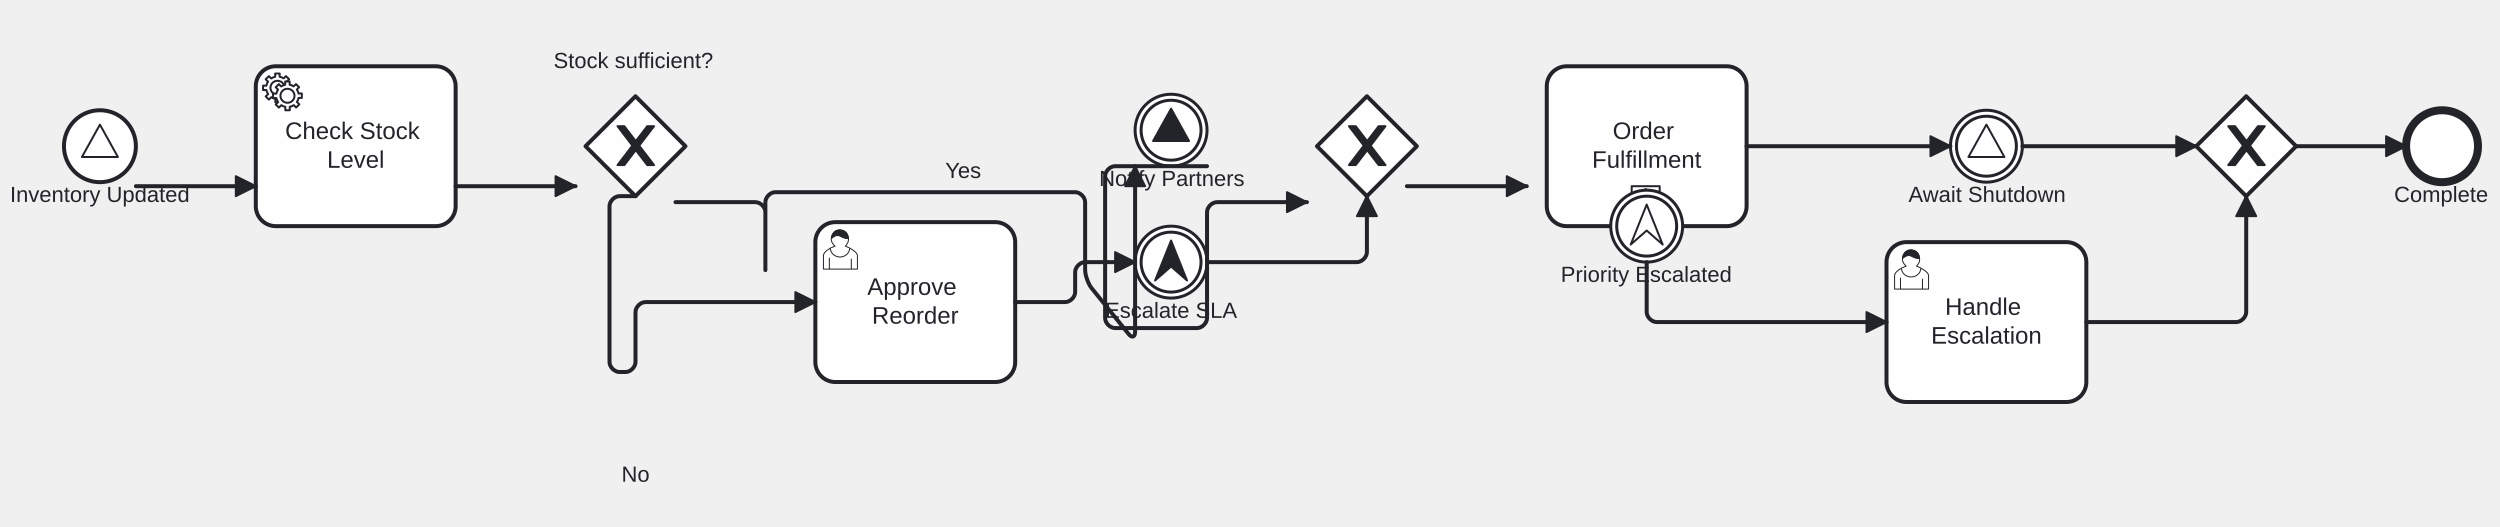
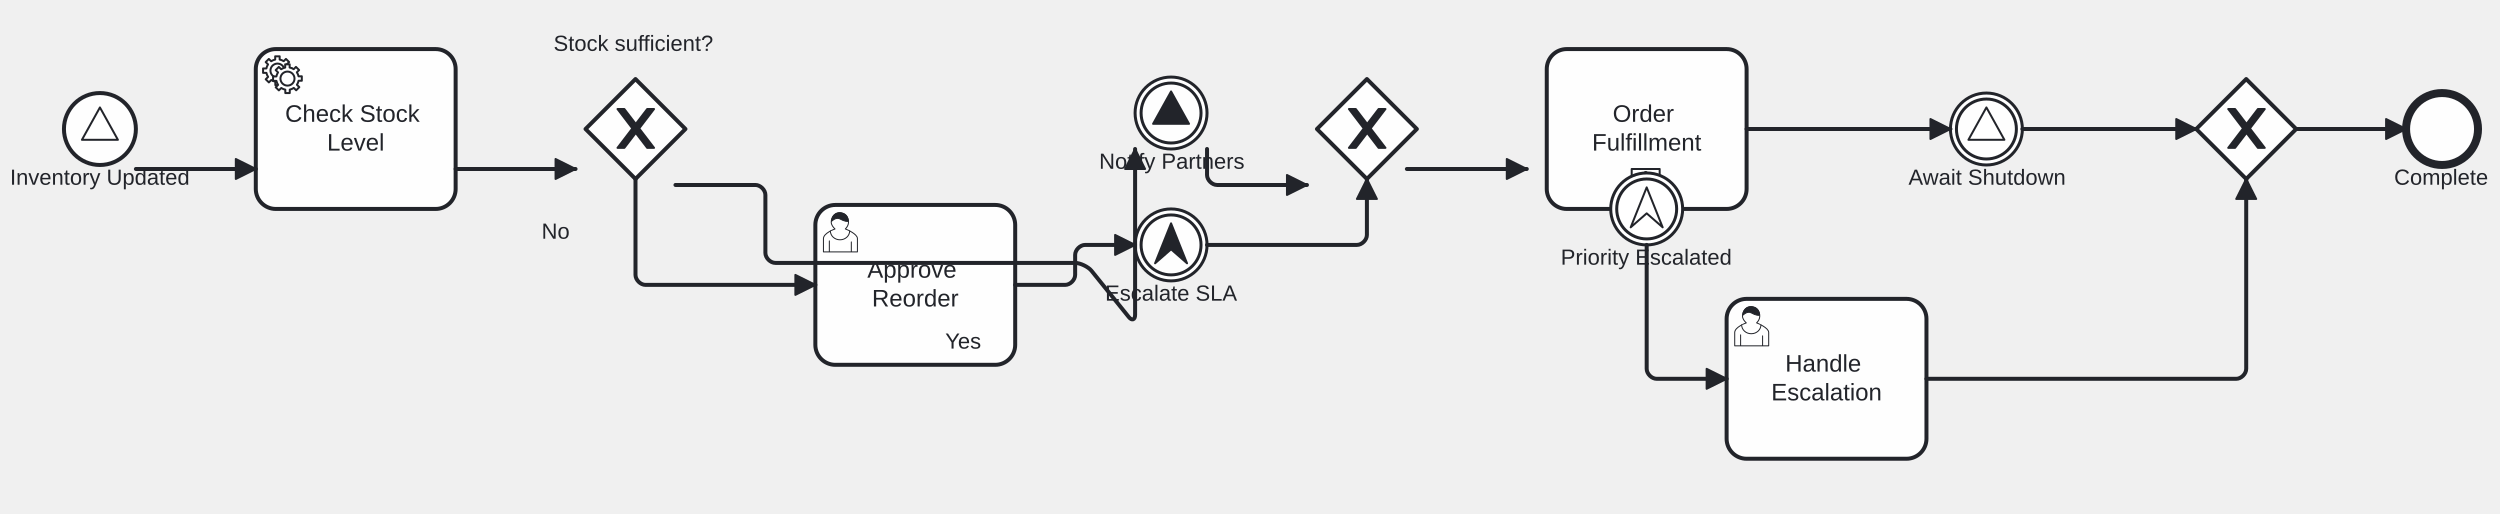
- <svg xmlns="http://www.w3.org/2000/svg" width="1411" height="297" viewBox="160 60 1251 237" version="1.1">
+ <svg xmlns="http://www.w3.org/2000/svg" width="1411" height="290" viewBox="160 66 1251 236" version="1.1">
  <g class="djs-group">
    <g class="djs-element djs-shape" data-element-id="SignalStart" style="display: block;" transform="translate(192, 102)">
      <g class="djs-visual">
        <circle cx="18" cy="18" r="18" style="stroke-linecap: round; stroke-linejoin: round; stroke: hsl(225, 10%, 15%); stroke-width: 2px; fill: white; fill-opacity: 0.95;" />
        <path style="fill: white; stroke-linecap: round; stroke-linejoin: round; stroke: hsl(225, 10%, 15%); stroke-width: 1px;" d="M 18,7.2 l 9,16.2 l -18,0 Z" />
      </g>
      <rect style="fill: none; stroke-opacity: 0; stroke: white; stroke-width: 15px;" class="djs-hit djs-hit-all" x="0" y="0" width="36" height="36" />
      <circle cx="18" cy="18" r="23" style="fill: none;" class="djs-outline" />
    </g>
  </g>
  <g class="djs-group">
    <g class="djs-element djs-shape" data-element-id="CheckStock" style="display: block;" transform="translate(288, 80)">
      <g class="djs-visual">
        <rect x="0" y="0" width="100" height="80" rx="10" ry="10" style="stroke-linecap: round; stroke-linejoin: round; stroke: hsl(225, 10%, 15%); stroke-width: 2px; fill: white; fill-opacity: 0.95;" />
        <text style="font-family: Arial, sans-serif; font-size: 12px; font-weight: normal; fill: hsl(225, 10%, 15%);" lineHeight="1.2" class="djs-label">
          <tspan x="14.654" y="36.4">Check Stock </tspan>
          <tspan x="35.66" y="50.8">Level</tspan>
        </text>
        <circle cx="5" cy="5" r="5" style="stroke-linecap: round; stroke-linejoin: round; stroke: none; stroke-width: 2px; fill: white;" transform="translate(6, 6)" />
        <path style="fill: white; stroke-linecap: round; stroke-linejoin: round; stroke: hsl(225, 10%, 15%); stroke-width: 1px;" d="m 12,18 v -1.713 c 0.352,-0.07 0.704,-0.178 1.048,-0.321 0.344,-0.145 0.666,-0.321 0.966,-0.521 l 1.194,1.18 1.567,-1.577 -1.195,-1.18 c 0.403,-0.614 0.683,-1.299 0.825,-2.018 l 1.622,-0.01 v -2.22 l -1.637,0.01 c -0.073,-0.352 -0.178,-0.7 -0.324,-1.044 -0.145,-0.344 -0.321,-0.664 -0.523,-0.962 l 1.131,-1.136 -1.583,-1.563 -1.13,1.136 c -0.614,-0.401 -1.303,-0.681 -2.023,-0.822 l 0.009,-1.619 h -2.241 l 0.004,1.631 c -0.354,0.074 -0.705,0.18 -1.05,0.324 -0.344,0.144 -0.665,0.321 -0.964,0.52 l -1.17,-1.158 -1.567,1.579 1.168,1.157 c -0.403,0.613 -0.683,1.298 -0.825,2.017 l -1.659,0.003 v 2.222 l 1.672,-0.006 c 0.073,0.351 0.18,0.702 0.324,1.045 0.145,0.344 0.321,0.664 0.523,0.961 l -1.199,1.197 1.584,1.56 1.196,-1.193 c 0.614,0.403 1.303,0.682 2.023,0.823 l 7.19e-4,1.699 h 2.227 z m 0.221,-3.996 c -1.789,0.75 -3.858,-0.093 -4.61,-1.874 -0.752,-1.783 0.091,-3.846 1.88,-4.596 1.788,-0.749 3.857,0.093 4.609,1.874 0.752,1.782 -0.091,3.846 -1.88,4.596 z" />
        <circle cx="5" cy="5" r="5" style="stroke-linecap: round; stroke-linejoin: round; stroke: none; stroke-width: 2px; fill: white;" transform="translate(11, 10)" />
        <path style="fill: white; stroke-linecap: round; stroke-linejoin: round; stroke: hsl(225, 10%, 15%); stroke-width: 1px;" d="m 17,22 v -1.713 c 0.352,-0.07 0.704,-0.178 1.048,-0.321 0.344,-0.145 0.666,-0.321 0.966,-0.521 l 1.194,1.18 1.567,-1.577 -1.195,-1.18 c 0.403,-0.614 0.683,-1.299 0.825,-2.018 l 1.622,-0.01 v -2.22 l -1.637,0.01 c -0.073,-0.352 -0.178,-0.7 -0.324,-1.044 -0.145,-0.344 -0.321,-0.664 -0.523,-0.962 l 1.131,-1.136 -1.583,-1.563 -1.13,1.136 c -0.614,-0.401 -1.303,-0.681 -2.023,-0.822 l 0.009,-1.619 h -2.241 l 0.004,1.631 c -0.354,0.074 -0.705,0.18 -1.05,0.324 -0.344,0.144 -0.665,0.321 -0.964,0.52 l -1.17,-1.158 -1.567,1.579 1.168,1.157 c -0.403,0.613 -0.683,1.298 -0.825,2.017 l -1.659,0.003 v 2.222 l 1.672,-0.006 c 0.073,0.351 0.18,0.702 0.324,1.045 0.145,0.344 0.321,0.664 0.523,0.961 l -1.199,1.197 1.584,1.56 1.196,-1.193 c 0.614,0.403 1.303,0.682 2.023,0.823 l 7.19e-4,1.699 h 2.227 z m 0.221,-3.996 c -1.789,0.75 -3.858,-0.093 -4.61,-1.874 -0.752,-1.783 0.091,-3.846 1.88,-4.596 1.788,-0.749 3.857,0.093 4.609,1.874 0.752,1.782 -0.091,3.846 -1.88,4.596 z" />
      </g>
      <rect style="fill: none; stroke-opacity: 0; stroke: white; stroke-width: 15px;" class="djs-hit djs-hit-all" x="0" y="0" width="100" height="80" />
      <rect x="-5" y="-5" rx="14" width="110" height="90" style="fill: none;" class="djs-outline" />
    </g>
  </g>
  <g class="djs-group">
    <g class="djs-element djs-shape" data-element-id="GW_StockLevel" style="display: block;" transform="translate(453, 95)">
      <g class="djs-visual">
        <polygon style="stroke-linecap: round; stroke-linejoin: round; stroke: hsl(225, 10%, 15%); stroke-width: 2px; fill: white; fill-opacity: 0.95;" points="25,0 50,25 25,50 0,25" />
        <path style="fill: hsl(225, 10%, 15%); stroke-linecap: round; stroke-linejoin: round; stroke: hsl(225, 10%, 15%); stroke-width: 1px;" d="m 16,15 7.429,9.714 -7.429,9.714 3.429,0 5.714,-7.464 5.714,7.464 3.429,0 -7.429,-9.714 7.429,-9.714 -3.429,0 -5.714,7.464 -5.714,-7.464 -3.429,0 z" />
      </g>
      <rect style="fill: none; stroke-opacity: 0; stroke: white; stroke-width: 15px;" class="djs-hit djs-hit-all" x="0" y="0" width="50" height="50" />
      <rect style="transform-box: fill-box; transform: rotate(45deg); transform-origin: center; fill: none;" x="2" y="2" rx="4" width="46" height="46" class="djs-outline" />
    </g>
  </g>
  <g class="djs-group">
    <g class="djs-element djs-shape" data-element-id="ThrowSignal" style="display: block;" transform="translate(728, 94)">
      <g class="djs-visual">
        <circle cx="18" cy="18" r="18" style="stroke-linecap: round; stroke-linejoin: round; stroke: hsl(225, 10%, 15%); stroke-width: 1.5px; fill: white; fill-opacity: 0.95;" />
        <circle cx="18" cy="18" r="15" style="stroke-linecap: round; stroke-linejoin: round; stroke: hsl(225, 10%, 15%); stroke-width: 1.5px; fill: none;" />
        <path style="fill: hsl(225, 10%, 15%); stroke-linecap: round; stroke-linejoin: round; stroke: hsl(225, 10%, 15%); stroke-width: 1px;" d="M 18,7.2 l 9,16.2 l -18,0 Z" />
      </g>
      <rect style="fill: none; stroke-opacity: 0; stroke: white; stroke-width: 15px;" class="djs-hit djs-hit-all" x="0" y="0" width="36" height="36" />
      <circle cx="18" cy="18" r="23" style="fill: none;" class="djs-outline" />
    </g>
  </g>
  <g class="djs-group">
    <g class="djs-element djs-shape" data-element-id="ReorderTask" style="display: block;" transform="translate(568, 158)">
      <g class="djs-visual">
        <rect x="0" y="0" width="100" height="80" rx="10" ry="10" style="stroke-linecap: round; stroke-linejoin: round; stroke: hsl(225, 10%, 15%); stroke-width: 2px; fill: white; fill-opacity: 0.95;" />
        <text style="font-family: Arial, sans-serif; font-size: 12px; font-weight: normal; fill: hsl(225, 10%, 15%);" lineHeight="1.2" class="djs-label">
          <tspan x="25.988" y="36.4">Approve </tspan>
          <tspan x="28.328" y="50.8">Reorder</tspan>
        </text>
        <path style="fill: white; stroke-linecap: round; stroke-linejoin: round; stroke: hsl(225, 10%, 15%); stroke-width: 0.5px;" d="m 15,12 c 0.909,-0.845 1.594,-2.049 1.594,-3.385 0,-2.554 -1.805,-4.622 -4.357,-4.622 -2.552,0 -4.288,2.068 -4.288,4.622 0,1.348 0.974,2.562 1.896,3.405 -0.529,0.187 -5.669,2.097 -5.794,4.756 v 6.718 h 17 v -6.718 c 0,-2.298 -5.528,-4.595 -6.051,-4.776 zm -8,6 l 0,5.5 m 11,0 l 0,-5" />
        <path style="fill: white; stroke-linecap: round; stroke-linejoin: round; stroke: hsl(225, 10%, 15%); stroke-width: 0.5px;" d="m 15,12 m 2.162,1.009 c 0,2.447 -2.158,4.431 -4.821,4.431 -2.665,0 -4.822,-1.981 -4.822,-4.431 " />
        <path style="fill: hsl(225, 10%, 15%); stroke-linecap: round; stroke-linejoin: round; stroke: hsl(225, 10%, 15%); stroke-width: 0.5px;" d="m 15,12 m -6.9,-3.80 c 0,0 2.251,-2.358 4.274,-1.177 2.024,1.181 4.221,1.537 4.124,0.965 -0.098,-0.57 -0.117,-3.791 -4.191,-4.136 -3.575,0.001 -4.208,3.367 -4.207,4.348 z" />
      </g>
      <rect style="fill: none; stroke-opacity: 0; stroke: white; stroke-width: 15px;" class="djs-hit djs-hit-all" x="0" y="0" width="100" height="80" />
      <rect x="-5" y="-5" rx="14" width="110" height="90" style="fill: none;" class="djs-outline" />
    </g>
  </g>
  <g class="djs-group">
    <g class="djs-element djs-shape" data-element-id="ThrowEscalation" style="display: block;" transform="translate(728, 160)">
      <g class="djs-visual">
        <circle cx="18" cy="18" r="18" style="stroke-linecap: round; stroke-linejoin: round; stroke: hsl(225, 10%, 15%); stroke-width: 1.5px; fill: white; fill-opacity: 0.95;" />
        <circle cx="18" cy="18" r="15" style="stroke-linecap: round; stroke-linejoin: round; stroke: hsl(225, 10%, 15%); stroke-width: 1.5px; fill: none;" />
        <path style="fill: hsl(225, 10%, 15%); stroke-linecap: round; stroke-linejoin: round; stroke: hsl(225, 10%, 15%); stroke-width: 1px;" d="M 18,7.2 l 8,20 l -8,-7 l -8,7 Z" />
      </g>
      <rect style="fill: none; stroke-opacity: 0; stroke: white; stroke-width: 15px;" class="djs-hit djs-hit-all" x="0" y="0" width="36" height="36" />
      <circle cx="18" cy="18" r="23" style="fill: none;" class="djs-outline" />
    </g>
  </g>
  <g class="djs-group">
    <g class="djs-element djs-shape" data-element-id="GW_Merge" style="display: block;" transform="translate(819, 95)">
      <g class="djs-visual">
        <polygon style="stroke-linecap: round; stroke-linejoin: round; stroke: hsl(225, 10%, 15%); stroke-width: 2px; fill: white; fill-opacity: 0.95;" points="25,0 50,25 25,50 0,25" />
        <path style="fill: hsl(225, 10%, 15%); stroke-linecap: round; stroke-linejoin: round; stroke: hsl(225, 10%, 15%); stroke-width: 1px;" d="m 16,15 7.429,9.714 -7.429,9.714 3.429,0 5.714,-7.464 5.714,7.464 3.429,0 -7.429,-9.714 7.429,-9.714 -3.429,0 -5.714,7.464 -5.714,-7.464 -3.429,0 z" />
      </g>
      <rect style="fill: none; stroke-opacity: 0; stroke: white; stroke-width: 15px;" class="djs-hit djs-hit-all" x="0" y="0" width="50" height="50" />
      <rect style="transform-box: fill-box; transform: rotate(45deg); transform-origin: center; fill: none;" x="2" y="2" rx="4" width="46" height="46" class="djs-outline" />
    </g>
  </g>
  <g class="djs-group">
-     <g class="djs-element djs-shape" data-element-id="HandleEscalation" style="display: block;" transform="translate(1104, 168)">
+     <g class="djs-element djs-shape" data-element-id="HandleEscalation" style="display: block;" transform="translate(1024, 205)">
      <g class="djs-visual">
        <rect x="0" y="0" width="100" height="80" rx="10" ry="10" style="stroke-linecap: round; stroke-linejoin: round; stroke: hsl(225, 10%, 15%); stroke-width: 2px; fill: white; fill-opacity: 0.95;" />
        <text style="font-family: Arial, sans-serif; font-size: 12px; font-weight: normal; fill: hsl(225, 10%, 15%);" lineHeight="1.2" class="djs-label">
          <tspan x="29.324" y="36.4">Handle </tspan>
          <tspan x="22.322" y="50.8">Escalation</tspan>
        </text>
        <path style="fill: white; stroke-linecap: round; stroke-linejoin: round; stroke: hsl(225, 10%, 15%); stroke-width: 0.5px;" d="m 15,12 c 0.909,-0.845 1.594,-2.049 1.594,-3.385 0,-2.554 -1.805,-4.622 -4.357,-4.622 -2.552,0 -4.288,2.068 -4.288,4.622 0,1.348 0.974,2.562 1.896,3.405 -0.529,0.187 -5.669,2.097 -5.794,4.756 v 6.718 h 17 v -6.718 c 0,-2.298 -5.528,-4.595 -6.051,-4.776 zm -8,6 l 0,5.5 m 11,0 l 0,-5" />
        <path style="fill: white; stroke-linecap: round; stroke-linejoin: round; stroke: hsl(225, 10%, 15%); stroke-width: 0.5px;" d="m 15,12 m 2.162,1.009 c 0,2.447 -2.158,4.431 -4.821,4.431 -2.665,0 -4.822,-1.981 -4.822,-4.431 " />
        <path style="fill: hsl(225, 10%, 15%); stroke-linecap: round; stroke-linejoin: round; stroke: hsl(225, 10%, 15%); stroke-width: 0.5px;" d="m 15,12 m -6.9,-3.80 c 0,0 2.251,-2.358 4.274,-1.177 2.024,1.181 4.221,1.537 4.124,0.965 -0.098,-0.57 -0.117,-3.791 -4.191,-4.136 -3.575,0.001 -4.208,3.367 -4.207,4.348 z" />
      </g>
      <rect style="fill: none; stroke-opacity: 0; stroke: white; stroke-width: 15px;" class="djs-hit djs-hit-all" x="0" y="0" width="100" height="80" />
      <rect x="-5" y="-5" rx="14" width="110" height="90" style="fill: none;" class="djs-outline" />
    </g>
  </g>
  <g class="djs-group">
    <g class="djs-element djs-shape" data-element-id="CatchSignal" style="display: block;" transform="translate(1136, 102)">
      <g class="djs-visual">
        <circle cx="18" cy="18" r="18" style="stroke-linecap: round; stroke-linejoin: round; stroke: hsl(225, 10%, 15%); stroke-width: 1.5px; fill: white; fill-opacity: 0.95;" />
        <circle cx="18" cy="18" r="15" style="stroke-linecap: round; stroke-linejoin: round; stroke: hsl(225, 10%, 15%); stroke-width: 1.5px; fill: none;" />
        <path style="fill: white; stroke-linecap: round; stroke-linejoin: round; stroke: hsl(225, 10%, 15%); stroke-width: 1px;" d="M 18,7.2 l 9,16.2 l -18,0 Z" />
      </g>
      <rect style="fill: none; stroke-opacity: 0; stroke: white; stroke-width: 15px;" class="djs-hit djs-hit-all" x="0" y="0" width="36" height="36" />
      <circle cx="18" cy="18" r="23" style="fill: none;" class="djs-outline" />
    </g>
  </g>
  <g class="djs-group">
    <g class="djs-element djs-shape" data-element-id="GW_Final" style="display: block;" transform="translate(1259, 95)">
      <g class="djs-visual">
        <polygon style="stroke-linecap: round; stroke-linejoin: round; stroke: hsl(225, 10%, 15%); stroke-width: 2px; fill: white; fill-opacity: 0.95;" points="25,0 50,25 25,50 0,25" />
        <path style="fill: hsl(225, 10%, 15%); stroke-linecap: round; stroke-linejoin: round; stroke: hsl(225, 10%, 15%); stroke-width: 1px;" d="m 16,15 7.429,9.714 -7.429,9.714 3.429,0 5.714,-7.464 5.714,7.464 3.429,0 -7.429,-9.714 7.429,-9.714 -3.429,0 -5.714,7.464 -5.714,-7.464 -3.429,0 z" />
      </g>
      <rect style="fill: none; stroke-opacity: 0; stroke: white; stroke-width: 15px;" class="djs-hit djs-hit-all" x="0" y="0" width="50" height="50" />
      <rect style="transform-box: fill-box; transform: rotate(45deg); transform-origin: center; fill: none;" x="2" y="2" rx="4" width="46" height="46" class="djs-outline" />
    </g>
  </g>
  <g class="djs-group">
    <g class="djs-element djs-shape" data-element-id="End" style="display: block;" transform="translate(1364, 102)">
      <g class="djs-visual">
        <circle cx="18" cy="18" r="18" style="stroke-linecap: round; stroke-linejoin: round; stroke: hsl(225, 10%, 15%); stroke-width: 4px; fill: white; fill-opacity: 0.95;" />
      </g>
      <rect style="fill: none; stroke-opacity: 0; stroke: white; stroke-width: 15px;" class="djs-hit djs-hit-all" x="0" y="0" width="36" height="36" />
      <circle cx="18" cy="18" r="24" style="fill: none;" class="djs-outline" />
    </g>
  </g>
  <g class="djs-group">
    <g class="djs-element djs-shape" data-element-id="Sub_Fulfillment" style="display: block;" transform="translate(934, 80)">
      <g class="djs-visual">
        <rect x="0" y="0" width="100" height="80" rx="10" ry="10" style="stroke-linecap: round; stroke-linejoin: round; stroke: hsl(225, 10%, 15%); stroke-width: 2px; fill: white; fill-opacity: 0.95;" />
        <text style="font-family: Arial, sans-serif; font-size: 12px; font-weight: normal; fill: hsl(225, 10%, 15%);" lineHeight="1.2" class="djs-label">
          <tspan x="32.996" y="36.4">Order </tspan>
          <tspan x="22.664" y="50.8">Fulfillment</tspan>
        </text>
        <rect x="0" y="0" width="14" height="14" rx="0" ry="0" style="stroke-linecap: round; stroke-linejoin: round; stroke: hsl(225, 10%, 15%); stroke-width: 1px; fill: white;" transform="translate(42.5, 60)" />
        <path style="fill: white; stroke-linecap: round; stroke-linejoin: round; stroke: hsl(225, 10%, 15%); stroke-width: 2px;" data-marker="sub-process" d="m42.5,60 m 7,2 l 0,10 m -5,-5 l 10,0" />
      </g>
      <rect x="-5" y="-5" rx="14" width="110" height="90" style="fill: none;" class="djs-outline" />
      <rect style="fill: none; stroke-opacity: 0; stroke: white; stroke-width: 15px;" class="djs-hit djs-hit-all" x="0" y="0" width="100" height="80" />
    </g>
  </g>
  <g class="djs-group">
    <g class="djs-element djs-shape" data-element-id="BE_Escalation" style="display: block;" transform="translate(966, 142)">
      <g class="djs-visual">
        <circle cx="18" cy="18" r="18" style="stroke-linecap: round; stroke-linejoin: round; stroke: hsl(225, 10%, 15%); stroke-width: 1.5px; fill: white; fill-opacity: 1;" />
        <circle cx="18" cy="18" r="15" style="stroke-linecap: round; stroke-linejoin: round; stroke: hsl(225, 10%, 15%); stroke-width: 1.5px; fill: none; fill-opacity: 1;" />
        <path style="fill: white; stroke-linecap: round; stroke-linejoin: round; stroke: hsl(225, 10%, 15%); stroke-width: 1px;" d="M 18,7.2 l 8,20 l -8,-7 l -8,7 Z" />
      </g>
      <rect style="fill: none; stroke-opacity: 0; stroke: white; stroke-width: 15px;" class="djs-hit djs-hit-all" x="0" y="0" width="36" height="36" />
      <circle cx="18" cy="18" r="23" style="fill: none;" class="djs-outline" />
    </g>
  </g>
  <g class="djs-group">
    <g class="djs-element djs-shape" data-element-id="SignalStart_label" style="display: block;" transform="translate(165, 138)">
      <g class="djs-visual">
        <text style="font-family: Arial, sans-serif; font-size: 11px; font-weight: normal; fill: hsl(225, 10%, 15%);" lineHeight="1.2" class="djs-label">
          <tspan x="0" y="9.9">Inventory Updated</tspan>
        </text>
      </g>
      <rect style="fill: none; stroke-opacity: 0; stroke: white; stroke-width: 15px;" class="djs-hit djs-hit-all" x="0" y="0" width="90" height="14" />
      <rect x="-5" y="-5" rx="4" width="100" height="24" style="fill: none;" class="djs-outline" />
    </g>
  </g>
  <g class="djs-group">
    <g class="djs-element djs-shape" data-element-id="GW_StockLevel_label" style="display: block;" transform="translate(437, 71)">
      <g class="djs-visual">
        <text style="font-family: Arial, sans-serif; font-size: 11px; font-weight: normal; fill: hsl(225, 10%, 15%);" lineHeight="1.2" class="djs-label">
          <tspan x="0" y="9.9">Stock sufficient?</tspan>
        </text>
      </g>
      <rect style="fill: none; stroke-opacity: 0; stroke: white; stroke-width: 15px;" class="djs-hit djs-hit-all" x="0" y="0" width="81" height="14" />
      <rect x="-5" y="-5" rx="4" width="91" height="24" style="fill: none;" class="djs-outline" />
    </g>
  </g>
  <g class="djs-group">
    <g class="djs-element djs-shape" data-element-id="ThrowSignal_label" style="display: block;" transform="translate(710, 130)">
      <g class="djs-visual">
        <text style="font-family: Arial, sans-serif; font-size: 11px; font-weight: normal; fill: hsl(225, 10%, 15%);" lineHeight="1.2" class="djs-label">
          <tspan x="0" y="9.9">Notify Partners</tspan>
        </text>
      </g>
      <rect style="fill: none; stroke-opacity: 0; stroke: white; stroke-width: 15px;" class="djs-hit djs-hit-all" x="0" y="0" width="73" height="14" />
      <rect x="-5" y="-5" rx="4" width="83" height="24" style="fill: none;" class="djs-outline" />
    </g>
  </g>
  <g class="djs-group">
    <g class="djs-element djs-shape" data-element-id="ThrowEscalation_label" style="display: block;" transform="translate(713, 196)">
      <g class="djs-visual">
        <text style="font-family: Arial, sans-serif; font-size: 11px; font-weight: normal; fill: hsl(225, 10%, 15%);" lineHeight="1.2" class="djs-label">
          <tspan x="0" y="9.9">Escalate SLA</tspan>
        </text>
      </g>
      <rect style="fill: none; stroke-opacity: 0; stroke: white; stroke-width: 15px;" class="djs-hit djs-hit-all" x="0" y="0" width="67" height="14" />
      <rect x="-5" y="-5" rx="4" width="77" height="24" style="fill: none;" class="djs-outline" />
    </g>
  </g>
  <g class="djs-group">
    <g class="djs-element djs-shape" data-element-id="CatchSignal_label" style="display: block;" transform="translate(1115, 138)">
      <g class="djs-visual">
        <text style="font-family: Arial, sans-serif; font-size: 11px; font-weight: normal; fill: hsl(225, 10%, 15%);" lineHeight="1.2" class="djs-label">
          <tspan x="0" y="9.9">Await Shutdown</tspan>
        </text>
      </g>
      <rect style="fill: none; stroke-opacity: 0; stroke: white; stroke-width: 15px;" class="djs-hit djs-hit-all" x="0" y="0" width="79" height="14" />
      <rect x="-5" y="-5" rx="4" width="89" height="24" style="fill: none;" class="djs-outline" />
    </g>
  </g>
  <g class="djs-group">
    <g class="djs-element djs-shape" data-element-id="End_label" style="display: block;" transform="translate(1358, 138)">
      <g class="djs-visual">
        <text style="font-family: Arial, sans-serif; font-size: 11px; font-weight: normal; fill: hsl(225, 10%, 15%);" lineHeight="1.2" class="djs-label">
          <tspan x="0" y="9.9">Complete</tspan>
        </text>
      </g>
      <rect style="fill: none; stroke-opacity: 0; stroke: white; stroke-width: 15px;" class="djs-hit djs-hit-all" x="0" y="0" width="48" height="14" />
      <rect x="-5" y="-5" rx="4" width="58" height="24" style="fill: none;" class="djs-outline" />
    </g>
  </g>
  <g class="djs-group">
    <g class="djs-element djs-shape" data-element-id="BE_Escalation_label" style="display: block;" transform="translate(941, 178)">
      <g class="djs-visual">
        <text style="font-family: Arial, sans-serif; font-size: 11px; font-weight: normal; fill: hsl(225, 10%, 15%);" lineHeight="1.2" class="djs-label">
          <tspan x="0" y="9.9">Priority Escalated</tspan>
        </text>
      </g>
      <rect style="fill: none; stroke-opacity: 0; stroke: white; stroke-width: 15px;" class="djs-hit djs-hit-all" x="0" y="0" width="86" height="14" />
      <rect x="-5" y="-5" rx="4" width="96" height="24" style="fill: none;" class="djs-outline" />
    </g>
  </g>
  <g class="djs-group">
    <g class="djs-element djs-connection" data-element-id="Flow1" style="display: block;">
      <g class="djs-visual">
        <defs>
-           <marker id="marker-3mj75550tdcq6e9yk6te6mtvb" viewBox="0 0 20 20" refX="11" refY="10" markerWidth="10" markerHeight="10" orient="auto">
-             <path d="M 1 5 L 11 10 L 1 15 Z" style="stroke-linecap: round; stroke-linejoin: round; stroke: hsl(225, 10%, 15%); stroke-width: 1px; fill: hsl(225, 10%, 15%);" />
-           </marker>
-         </defs>
-         <path style="fill: none; stroke-linecap: round; stroke-linejoin: round; stroke: hsl(225, 10%, 15%); stroke-width: 2px; marker-end: url(#marker-3mj75550tdcq6e9yk6te6mtvb);" data-corner-radius="5" d="M228,140L288,140" />
+           <marker id="marker-seq-0" viewBox="0 0 20 20" refX="11" refY="10" markerWidth="10" markerHeight="10" orient="auto">
+             <path d="M 1 5 L 11 10 L 1 15 Z" style="stroke-linecap: round; stroke-linejoin: round; stroke: hsl(225, 10%, 15%); stroke-width: 1px; fill: hsl(225, 10%, 15%);" />
+           </marker>
+         </defs>
+         <path style="fill: none; stroke-linecap: round; stroke-linejoin: round; stroke: hsl(225, 10%, 15%); stroke-width: 2px; marker-end: url(#marker-seq-0);" data-corner-radius="5" d="M228,140L288,140" />
      </g>
      <path d="M228,140L288,140" style="fill: none; stroke-opacity: 0; stroke: white; stroke-width: 15px;" class="djs-hit djs-hit-stroke" />
      <rect x="223" y="135" rx="4" width="70" height="10" style="fill: none;" class="djs-outline" />
    </g>
  </g>
  <g class="djs-group">
    <g class="djs-element djs-connection" data-element-id="Flow2" style="display: block;">
      <g class="djs-visual">
        <defs>
-           <marker id="marker-bnt6k6l2gfsgqrr3a7hykctdp" viewBox="0 0 20 20" refX="11" refY="10" markerWidth="10" markerHeight="10" orient="auto">
-             <path d="M 1 5 L 11 10 L 1 15 Z" style="stroke-linecap: round; stroke-linejoin: round; stroke: hsl(225, 10%, 15%); stroke-width: 1px; fill: hsl(225, 10%, 15%);" />
-           </marker>
-         </defs>
-         <path style="fill: none; stroke-linecap: round; stroke-linejoin: round; stroke: hsl(225, 10%, 15%); stroke-width: 2px; marker-end: url(#marker-bnt6k6l2gfsgqrr3a7hykctdp);" data-corner-radius="5" d="M388,140L448,140" />
+           <marker id="marker-seq-1" viewBox="0 0 20 20" refX="11" refY="10" markerWidth="10" markerHeight="10" orient="auto">
+             <path d="M 1 5 L 11 10 L 1 15 Z" style="stroke-linecap: round; stroke-linejoin: round; stroke: hsl(225, 10%, 15%); stroke-width: 1px; fill: hsl(225, 10%, 15%);" />
+           </marker>
+         </defs>
+         <path style="fill: none; stroke-linecap: round; stroke-linejoin: round; stroke: hsl(225, 10%, 15%); stroke-width: 2px; marker-end: url(#marker-seq-1);" data-corner-radius="5" d="M388,140L448,140" />
      </g>
      <path d="M388,140L448,140" style="fill: none; stroke-opacity: 0; stroke: white; stroke-width: 15px;" class="djs-hit djs-hit-stroke" />
      <rect x="383" y="135" rx="4" width="70" height="10" style="fill: none;" class="djs-outline" />
    </g>
  </g>
  <g class="djs-group">
    <g class="djs-element djs-connection" data-element-id="Flow_Yes" style="display: block;">
      <g class="djs-visual">
        <defs>
-           <marker id="marker-cxutk8qgy99inqibzx7rm9gp8" viewBox="0 0 20 20" refX="11" refY="10" markerWidth="10" markerHeight="10" orient="auto">
-             <path d="M 1 5 L 11 10 L 1 15 Z" style="stroke-linecap: round; stroke-linejoin: round; stroke: hsl(225, 10%, 15%); stroke-width: 1px; fill: hsl(225, 10%, 15%);" />
-           </marker>
-         </defs>
-         <path style="fill: none; stroke-linecap: round; stroke-linejoin: round; stroke: hsl(225, 10%, 15%); stroke-width: 2px; marker-end: url(#marker-cxutk8qgy99inqibzx7rm9gp8);" data-corner-radius="5" d="M498,148L538,148C540.5,148,543,150.5,543,153L543,182C543,184.5,543,184.5,543,182L543,148C543,145.5,545.5,143,548,143L698,143C700.5,143,703,145.5,703,148L703,182C703,184.5,704.569,188.946,706.139,190.892L724.861,214.108C726.431,216.054,728,215.5,728,213L728,130" />
-       </g>
-       <path d="M498,148L543,148L543,187L543,143L703,143L703,187L728,218L728,130" style="fill: none; stroke-opacity: 0; stroke: white; stroke-width: 15px;" class="djs-hit djs-hit-stroke" />
+           <marker id="marker-seq-2" viewBox="0 0 20 20" refX="11" refY="10" markerWidth="10" markerHeight="10" orient="auto">
+             <path d="M 1 5 L 11 10 L 1 15 Z" style="stroke-linecap: round; stroke-linejoin: round; stroke: hsl(225, 10%, 15%); stroke-width: 1px; fill: hsl(225, 10%, 15%);" />
+           </marker>
+         </defs>
+         <path style="fill: none; stroke-linecap: round; stroke-linejoin: round; stroke: hsl(225, 10%, 15%); stroke-width: 2px; marker-end: url(#marker-seq-2);" data-corner-radius="5" d="M498,148L538,148C540.5,148,543,150.5,543,153L543,182C543,184.5,545.5,187,548,187L698,187C700.5,187,704.569,188.946,706.139,190.892L724.861,214.108C726.431,216.054,728,215.5,728,213L728,130" />
+       </g>
+       <path d="M498,148L543,148L543,187L703,187L728,218L728,130" style="fill: none; stroke-opacity: 0; stroke: white; stroke-width: 15px;" class="djs-hit djs-hit-stroke" />
      <rect x="493" y="125" rx="4" width="240" height="98" style="fill: none;" class="djs-outline" />
    </g>
  </g>
  <g class="djs-group">
    <g class="djs-element djs-connection" data-element-id="Flow_No" style="display: block;">
      <g class="djs-visual">
        <defs>
-           <marker id="marker-10vi2zau02bec79x31pzfrdt8" viewBox="0 0 20 20" refX="11" refY="10" markerWidth="10" markerHeight="10" orient="auto">
-             <path d="M 1 5 L 11 10 L 1 15 Z" style="stroke-linecap: round; stroke-linejoin: round; stroke: hsl(225, 10%, 15%); stroke-width: 1px; fill: hsl(225, 10%, 15%);" />
-           </marker>
-         </defs>
-         <path style="fill: none; stroke-linecap: round; stroke-linejoin: round; stroke: hsl(225, 10%, 15%); stroke-width: 2px; marker-end: url(#marker-10vi2zau02bec79x31pzfrdt8);" data-corner-radius="5" d="M478,145L470,145C467.5,145,465,147.5,465,150L465,228C465,230.5,467.5,233,470,233L473,233C475.5,233,478,230.5,478,228L478,203C478,200.5,480.5,198,483,198L568,198" />
-       </g>
-       <path d="M478,145L465,145L465,233L478,233L478,198L568,198" style="fill: none; stroke-opacity: 0; stroke: white; stroke-width: 15px;" class="djs-hit djs-hit-stroke" />
-       <rect x="460" y="140" rx="4" width="113" height="98" style="fill: none;" class="djs-outline" />
+           <marker id="marker-seq-3" viewBox="0 0 20 20" refX="11" refY="10" markerWidth="10" markerHeight="10" orient="auto">
+             <path d="M 1 5 L 11 10 L 1 15 Z" style="stroke-linecap: round; stroke-linejoin: round; stroke: hsl(225, 10%, 15%); stroke-width: 1px; fill: hsl(225, 10%, 15%);" />
+           </marker>
+         </defs>
+         <path style="fill: none; stroke-linecap: round; stroke-linejoin: round; stroke: hsl(225, 10%, 15%); stroke-width: 2px; marker-end: url(#marker-seq-3);" data-corner-radius="5" d="M478,145L478,193C478,195.5,480.5,198,483,198L568,198" />
+       </g>
+       <path d="M478,145L478,198L568,198" style="fill: none; stroke-opacity: 0; stroke: white; stroke-width: 15px;" class="djs-hit djs-hit-stroke" />
+       <rect x="473" y="140" rx="4" width="100" height="63" style="fill: none;" class="djs-outline" />
    </g>
  </g>
  <g class="djs-group">
    <g class="djs-element djs-connection" data-element-id="Flow3" style="display: block;">
      <g class="djs-visual">
        <defs>
-           <marker id="marker-06da8w3u36xj97h2w3idx8u2j" viewBox="0 0 20 20" refX="11" refY="10" markerWidth="10" markerHeight="10" orient="auto">
-             <path d="M 1 5 L 11 10 L 1 15 Z" style="stroke-linecap: round; stroke-linejoin: round; stroke: hsl(225, 10%, 15%); stroke-width: 1px; fill: hsl(225, 10%, 15%);" />
-           </marker>
-         </defs>
-         <path style="fill: none; stroke-linecap: round; stroke-linejoin: round; stroke: hsl(225, 10%, 15%); stroke-width: 2px; marker-end: url(#marker-06da8w3u36xj97h2w3idx8u2j);" data-corner-radius="5" d="M764,130L718,130C715.5,130,713,132.5,713,135L713,206C713,208.5,715.5,211,718,211L759,211C761.5,211,764,208.5,764,206L764,153C764,150.5,766.5,148,769,148L814,148" />
-       </g>
-       <path d="M764,130L713,130L713,211L764,211L764,148L814,148" style="fill: none; stroke-opacity: 0; stroke: white; stroke-width: 15px;" class="djs-hit djs-hit-stroke" />
-       <rect x="708" y="125" rx="4" width="111" height="91" style="fill: none;" class="djs-outline" />
+           <marker id="marker-seq-4" viewBox="0 0 20 20" refX="11" refY="10" markerWidth="10" markerHeight="10" orient="auto">
+             <path d="M 1 5 L 11 10 L 1 15 Z" style="stroke-linecap: round; stroke-linejoin: round; stroke: hsl(225, 10%, 15%); stroke-width: 1px; fill: hsl(225, 10%, 15%);" />
+           </marker>
+         </defs>
+         <path style="fill: none; stroke-linecap: round; stroke-linejoin: round; stroke: hsl(225, 10%, 15%); stroke-width: 2px; marker-end: url(#marker-seq-4);" data-corner-radius="5" d="M764,130L764,143C764,145.5,766.5,148,769,148L814,148" />
+       </g>
+       <path d="M764,130L764,148L814,148" style="fill: none; stroke-opacity: 0; stroke: white; stroke-width: 15px;" class="djs-hit djs-hit-stroke" />
+       <rect x="759" y="125" rx="4" width="60" height="28" style="fill: none;" class="djs-outline" />
    </g>
  </g>
  <g class="djs-group">
    <g class="djs-element djs-connection" data-element-id="Flow4" style="display: block;">
      <g class="djs-visual">
        <defs>
-           <marker id="marker-etyi9eoq51q2oi7sxgru85wii" viewBox="0 0 20 20" refX="11" refY="10" markerWidth="10" markerHeight="10" orient="auto">
-             <path d="M 1 5 L 11 10 L 1 15 Z" style="stroke-linecap: round; stroke-linejoin: round; stroke: hsl(225, 10%, 15%); stroke-width: 1px; fill: hsl(225, 10%, 15%);" />
-           </marker>
-         </defs>
-         <path style="fill: none; stroke-linecap: round; stroke-linejoin: round; stroke: hsl(225, 10%, 15%); stroke-width: 2px; marker-end: url(#marker-etyi9eoq51q2oi7sxgru85wii);" data-corner-radius="5" d="M668,198L693,198C695.5,198,698,195.5,698,193L698,183C698,180.5,700.5,178,703,178L728,178" />
+           <marker id="marker-seq-5" viewBox="0 0 20 20" refX="11" refY="10" markerWidth="10" markerHeight="10" orient="auto">
+             <path d="M 1 5 L 11 10 L 1 15 Z" style="stroke-linecap: round; stroke-linejoin: round; stroke: hsl(225, 10%, 15%); stroke-width: 1px; fill: hsl(225, 10%, 15%);" />
+           </marker>
+         </defs>
+         <path style="fill: none; stroke-linecap: round; stroke-linejoin: round; stroke: hsl(225, 10%, 15%); stroke-width: 2px; marker-end: url(#marker-seq-5);" data-corner-radius="5" d="M668,198L693,198C695.5,198,698,195.5,698,193L698,183C698,180.5,700.5,178,703,178L728,178" />
      </g>
      <path d="M668,198L698,198L698,178L728,178" style="fill: none; stroke-opacity: 0; stroke: white; stroke-width: 15px;" class="djs-hit djs-hit-stroke" />
      <rect x="663" y="173" rx="4" width="70" height="30" style="fill: none;" class="djs-outline" />
    </g>
  </g>
  <g class="djs-group">
    <g class="djs-element djs-connection" data-element-id="Flow5" style="display: block;">
      <g class="djs-visual">
        <defs>
-           <marker id="marker-aiwu2x8ixfgek673m8n2bbkyi" viewBox="0 0 20 20" refX="11" refY="10" markerWidth="10" markerHeight="10" orient="auto">
-             <path d="M 1 5 L 11 10 L 1 15 Z" style="stroke-linecap: round; stroke-linejoin: round; stroke: hsl(225, 10%, 15%); stroke-width: 1px; fill: hsl(225, 10%, 15%);" />
-           </marker>
-         </defs>
-         <path style="fill: none; stroke-linecap: round; stroke-linejoin: round; stroke: hsl(225, 10%, 15%); stroke-width: 2px; marker-end: url(#marker-aiwu2x8ixfgek673m8n2bbkyi);" data-corner-radius="5" d="M764,178L839,178C841.5,178,844,175.5,844,173L844,145" />
+           <marker id="marker-seq-6" viewBox="0 0 20 20" refX="11" refY="10" markerWidth="10" markerHeight="10" orient="auto">
+             <path d="M 1 5 L 11 10 L 1 15 Z" style="stroke-linecap: round; stroke-linejoin: round; stroke: hsl(225, 10%, 15%); stroke-width: 1px; fill: hsl(225, 10%, 15%);" />
+           </marker>
+         </defs>
+         <path style="fill: none; stroke-linecap: round; stroke-linejoin: round; stroke: hsl(225, 10%, 15%); stroke-width: 2px; marker-end: url(#marker-seq-6);" data-corner-radius="5" d="M764,178L839,178C841.5,178,844,175.5,844,173L844,145" />
      </g>
      <path d="M764,178L844,178L844,145" style="fill: none; stroke-opacity: 0; stroke: white; stroke-width: 15px;" class="djs-hit djs-hit-stroke" />
      <rect x="759" y="140" rx="4" width="90" height="43" style="fill: none;" class="djs-outline" />
    </g>
  </g>
  <g class="djs-group">
    <g class="djs-element djs-connection" data-element-id="Flow6" style="display: block;">
      <g class="djs-visual">
        <defs>
-           <marker id="marker-799you2ae19mtcd7termtawq7" viewBox="0 0 20 20" refX="11" refY="10" markerWidth="10" markerHeight="10" orient="auto">
-             <path d="M 1 5 L 11 10 L 1 15 Z" style="stroke-linecap: round; stroke-linejoin: round; stroke: hsl(225, 10%, 15%); stroke-width: 1px; fill: hsl(225, 10%, 15%);" />
-           </marker>
-         </defs>
-         <path style="fill: none; stroke-linecap: round; stroke-linejoin: round; stroke: hsl(225, 10%, 15%); stroke-width: 2px; marker-end: url(#marker-799you2ae19mtcd7termtawq7);" data-corner-radius="5" d="M864,140L924,140" />
+           <marker id="marker-seq-7" viewBox="0 0 20 20" refX="11" refY="10" markerWidth="10" markerHeight="10" orient="auto">
+             <path d="M 1 5 L 11 10 L 1 15 Z" style="stroke-linecap: round; stroke-linejoin: round; stroke: hsl(225, 10%, 15%); stroke-width: 1px; fill: hsl(225, 10%, 15%);" />
+           </marker>
+         </defs>
+         <path style="fill: none; stroke-linecap: round; stroke-linejoin: round; stroke: hsl(225, 10%, 15%); stroke-width: 2px; marker-end: url(#marker-seq-7);" data-corner-radius="5" d="M864,140L924,140" />
      </g>
      <path d="M864,140L924,140" style="fill: none; stroke-opacity: 0; stroke: white; stroke-width: 15px;" class="djs-hit djs-hit-stroke" />
      <rect x="859" y="135" rx="4" width="70" height="10" style="fill: none;" class="djs-outline" />
    </g>
  </g>
  <g class="djs-group">
    <g class="djs-element djs-connection" data-element-id="Flow7" style="display: block;">
      <g class="djs-visual">
        <defs>
-           <marker id="marker-7oeoo2vvuatkaxg3zili3ezi4" viewBox="0 0 20 20" refX="11" refY="10" markerWidth="10" markerHeight="10" orient="auto">
-             <path d="M 1 5 L 11 10 L 1 15 Z" style="stroke-linecap: round; stroke-linejoin: round; stroke: hsl(225, 10%, 15%); stroke-width: 1px; fill: hsl(225, 10%, 15%);" />
-           </marker>
-         </defs>
-         <path style="fill: none; stroke-linecap: round; stroke-linejoin: round; stroke: hsl(225, 10%, 15%); stroke-width: 2px; marker-end: url(#marker-7oeoo2vvuatkaxg3zili3ezi4);" data-corner-radius="5" d="M1034,120L1136,120" />
+           <marker id="marker-seq-8" viewBox="0 0 20 20" refX="11" refY="10" markerWidth="10" markerHeight="10" orient="auto">
+             <path d="M 1 5 L 11 10 L 1 15 Z" style="stroke-linecap: round; stroke-linejoin: round; stroke: hsl(225, 10%, 15%); stroke-width: 1px; fill: hsl(225, 10%, 15%);" />
+           </marker>
+         </defs>
+         <path style="fill: none; stroke-linecap: round; stroke-linejoin: round; stroke: hsl(225, 10%, 15%); stroke-width: 2px; marker-end: url(#marker-seq-8);" data-corner-radius="5" d="M1034,120L1136,120" />
      </g>
      <path d="M1034,120L1136,120" style="fill: none; stroke-opacity: 0; stroke: white; stroke-width: 15px;" class="djs-hit djs-hit-stroke" />
      <rect x="1029" y="115" rx="4" width="112" height="10" style="fill: none;" class="djs-outline" />
    </g>
  </g>
  <g class="djs-group">
    <g class="djs-element djs-connection" data-element-id="FlowEsc" style="display: block;">
      <g class="djs-visual">
        <defs>
-           <marker id="marker-6kmxfilqd6xprnz2l6kn5di78" viewBox="0 0 20 20" refX="11" refY="10" markerWidth="10" markerHeight="10" orient="auto">
-             <path d="M 1 5 L 11 10 L 1 15 Z" style="stroke-linecap: round; stroke-linejoin: round; stroke: hsl(225, 10%, 15%); stroke-width: 1px; fill: hsl(225, 10%, 15%);" />
-           </marker>
-         </defs>
-         <path style="fill: none; stroke-linecap: round; stroke-linejoin: round; stroke: hsl(225, 10%, 15%); stroke-width: 2px; marker-end: url(#marker-6kmxfilqd6xprnz2l6kn5di78);" data-corner-radius="5" d="M984,178L984,203C984,205.5,986.5,208,989,208L1104,208" />
-       </g>
-       <path d="M984,178L984,208L1104,208" style="fill: none; stroke-opacity: 0; stroke: white; stroke-width: 15px;" class="djs-hit djs-hit-stroke" />
-       <rect x="979" y="173" rx="4" width="130" height="40" style="fill: none;" class="djs-outline" />
+           <marker id="marker-seq-9" viewBox="0 0 20 20" refX="11" refY="10" markerWidth="10" markerHeight="10" orient="auto">
+             <path d="M 1 5 L 11 10 L 1 15 Z" style="stroke-linecap: round; stroke-linejoin: round; stroke: hsl(225, 10%, 15%); stroke-width: 1px; fill: hsl(225, 10%, 15%);" />
+           </marker>
+         </defs>
+         <path style="fill: none; stroke-linecap: round; stroke-linejoin: round; stroke: hsl(225, 10%, 15%); stroke-width: 2px; marker-end: url(#marker-seq-9);" data-corner-radius="5" d="M984,178L984,240C984,242.5,986.5,245,989,245L1024,245" />
+       </g>
+       <path d="M984,178L984,245L1024,245" style="fill: none; stroke-opacity: 0; stroke: white; stroke-width: 15px;" class="djs-hit djs-hit-stroke" />
+       <rect x="979" y="173" rx="4" width="50" height="77" style="fill: none;" class="djs-outline" />
    </g>
  </g>
  <g class="djs-group">
    <g class="djs-element djs-connection" data-element-id="Flow8" style="display: block;">
      <g class="djs-visual">
        <defs>
-           <marker id="marker-9y4u1ru3iqyfto5khh6xjpbuo" viewBox="0 0 20 20" refX="11" refY="10" markerWidth="10" markerHeight="10" orient="auto">
-             <path d="M 1 5 L 11 10 L 1 15 Z" style="stroke-linecap: round; stroke-linejoin: round; stroke: hsl(225, 10%, 15%); stroke-width: 1px; fill: hsl(225, 10%, 15%);" />
-           </marker>
-         </defs>
-         <path style="fill: none; stroke-linecap: round; stroke-linejoin: round; stroke: hsl(225, 10%, 15%); stroke-width: 2px; marker-end: url(#marker-9y4u1ru3iqyfto5khh6xjpbuo);" data-corner-radius="5" d="M1204,208L1279,208C1281.5,208,1284,205.5,1284,203L1284,145" />
-       </g>
-       <path d="M1204,208L1284,208L1284,145" style="fill: none; stroke-opacity: 0; stroke: white; stroke-width: 15px;" class="djs-hit djs-hit-stroke" />
-       <rect x="1199" y="140" rx="4" width="90" height="73" style="fill: none;" class="djs-outline" />
+           <marker id="marker-seq-10" viewBox="0 0 20 20" refX="11" refY="10" markerWidth="10" markerHeight="10" orient="auto">
+             <path d="M 1 5 L 11 10 L 1 15 Z" style="stroke-linecap: round; stroke-linejoin: round; stroke: hsl(225, 10%, 15%); stroke-width: 1px; fill: hsl(225, 10%, 15%);" />
+           </marker>
+         </defs>
+         <path style="fill: none; stroke-linecap: round; stroke-linejoin: round; stroke: hsl(225, 10%, 15%); stroke-width: 2px; marker-end: url(#marker-seq-10);" data-corner-radius="5" d="M1124,245L1279,245C1281.5,245,1284,242.5,1284,240L1284,145" />
+       </g>
+       <path d="M1124,245L1284,245L1284,145" style="fill: none; stroke-opacity: 0; stroke: white; stroke-width: 15px;" class="djs-hit djs-hit-stroke" />
+       <rect x="1119" y="140" rx="4" width="170" height="110" style="fill: none;" class="djs-outline" />
    </g>
  </g>
  <g class="djs-group">
    <g class="djs-element djs-connection" data-element-id="Flow9" style="display: block;">
      <g class="djs-visual">
        <defs>
-           <marker id="marker-4uik82y9wl2le1rd1yhfrmk9v" viewBox="0 0 20 20" refX="11" refY="10" markerWidth="10" markerHeight="10" orient="auto">
-             <path d="M 1 5 L 11 10 L 1 15 Z" style="stroke-linecap: round; stroke-linejoin: round; stroke: hsl(225, 10%, 15%); stroke-width: 1px; fill: hsl(225, 10%, 15%);" />
-           </marker>
-         </defs>
-         <path style="fill: none; stroke-linecap: round; stroke-linejoin: round; stroke: hsl(225, 10%, 15%); stroke-width: 2px; marker-end: url(#marker-4uik82y9wl2le1rd1yhfrmk9v);" data-corner-radius="5" d="M1172,120L1259,120" />
+           <marker id="marker-seq-11" viewBox="0 0 20 20" refX="11" refY="10" markerWidth="10" markerHeight="10" orient="auto">
+             <path d="M 1 5 L 11 10 L 1 15 Z" style="stroke-linecap: round; stroke-linejoin: round; stroke: hsl(225, 10%, 15%); stroke-width: 1px; fill: hsl(225, 10%, 15%);" />
+           </marker>
+         </defs>
+         <path style="fill: none; stroke-linecap: round; stroke-linejoin: round; stroke: hsl(225, 10%, 15%); stroke-width: 2px; marker-end: url(#marker-seq-11);" data-corner-radius="5" d="M1172,120L1259,120" />
      </g>
      <path d="M1172,120L1259,120" style="fill: none; stroke-opacity: 0; stroke: white; stroke-width: 15px;" class="djs-hit djs-hit-stroke" />
      <rect x="1167" y="115" rx="4" width="97" height="10" style="fill: none;" class="djs-outline" />
    </g>
  </g>
  <g class="djs-group">
    <g class="djs-element djs-connection" data-element-id="Flow10" style="display: block;">
      <g class="djs-visual">
        <defs>
-           <marker id="marker-ad92wyqtbl1n8h879xsp4y8j9" viewBox="0 0 20 20" refX="11" refY="10" markerWidth="10" markerHeight="10" orient="auto">
-             <path d="M 1 5 L 11 10 L 1 15 Z" style="stroke-linecap: round; stroke-linejoin: round; stroke: hsl(225, 10%, 15%); stroke-width: 1px; fill: hsl(225, 10%, 15%);" />
-           </marker>
-         </defs>
-         <path style="fill: none; stroke-linecap: round; stroke-linejoin: round; stroke: hsl(225, 10%, 15%); stroke-width: 2px; marker-end: url(#marker-ad92wyqtbl1n8h879xsp4y8j9);" data-corner-radius="5" d="M1309,120L1364,120" />
+           <marker id="marker-seq-12" viewBox="0 0 20 20" refX="11" refY="10" markerWidth="10" markerHeight="10" orient="auto">
+             <path d="M 1 5 L 11 10 L 1 15 Z" style="stroke-linecap: round; stroke-linejoin: round; stroke: hsl(225, 10%, 15%); stroke-width: 1px; fill: hsl(225, 10%, 15%);" />
+           </marker>
+         </defs>
+         <path style="fill: none; stroke-linecap: round; stroke-linejoin: round; stroke: hsl(225, 10%, 15%); stroke-width: 2px; marker-end: url(#marker-seq-12);" data-corner-radius="5" d="M1309,120L1364,120" />
      </g>
      <path d="M1309,120L1364,120" style="fill: none; stroke-opacity: 0; stroke: white; stroke-width: 15px;" class="djs-hit djs-hit-stroke" />
      <rect x="1304" y="115" rx="4" width="65" height="10" style="fill: none;" class="djs-outline" />
    </g>
  </g>
  <g class="djs-group">
-     <g class="djs-element djs-shape" data-element-id="Flow_Yes_label" style="display: block;" transform="translate(633, 126)">
+     <g class="djs-element djs-shape" data-element-id="Flow_Yes_label" style="display: block;" transform="translate(633, 220)">
      <g class="djs-visual">
        <text style="font-family: Arial, sans-serif; font-size: 11px; font-weight: normal; fill: hsl(225, 10%, 15%);" lineHeight="1.2" class="djs-label">
          <tspan x="0" y="9.9">Yes</tspan>
        </text>
      </g>
      <rect style="fill: none; stroke-opacity: 0; stroke: white; stroke-width: 15px;" class="djs-hit djs-hit-all" x="0" y="0" width="19" height="14" />
      <rect x="-5" y="-5" rx="4" width="29" height="24" style="fill: none;" class="djs-outline" />
    </g>
  </g>
  <g class="djs-group">
-     <g class="djs-element djs-shape" data-element-id="Flow_No_label" style="display: block;" transform="translate(471, 278)">
+     <g class="djs-element djs-shape" data-element-id="Flow_No_label" style="display: block;" transform="translate(431, 165)">
      <g class="djs-visual">
        <text style="font-family: Arial, sans-serif; font-size: 11px; font-weight: normal; fill: hsl(225, 10%, 15%);" lineHeight="1.2" class="djs-label">
          <tspan x="0" y="9.9">No</tspan>
        </text>
      </g>
      <rect style="fill: none; stroke-opacity: 0; stroke: white; stroke-width: 15px;" class="djs-hit djs-hit-all" x="0" y="0" width="15" height="14" />
      <rect x="-5" y="-5" rx="4" width="25" height="24" style="fill: none;" class="djs-outline" />
    </g>
  </g>
</svg>
